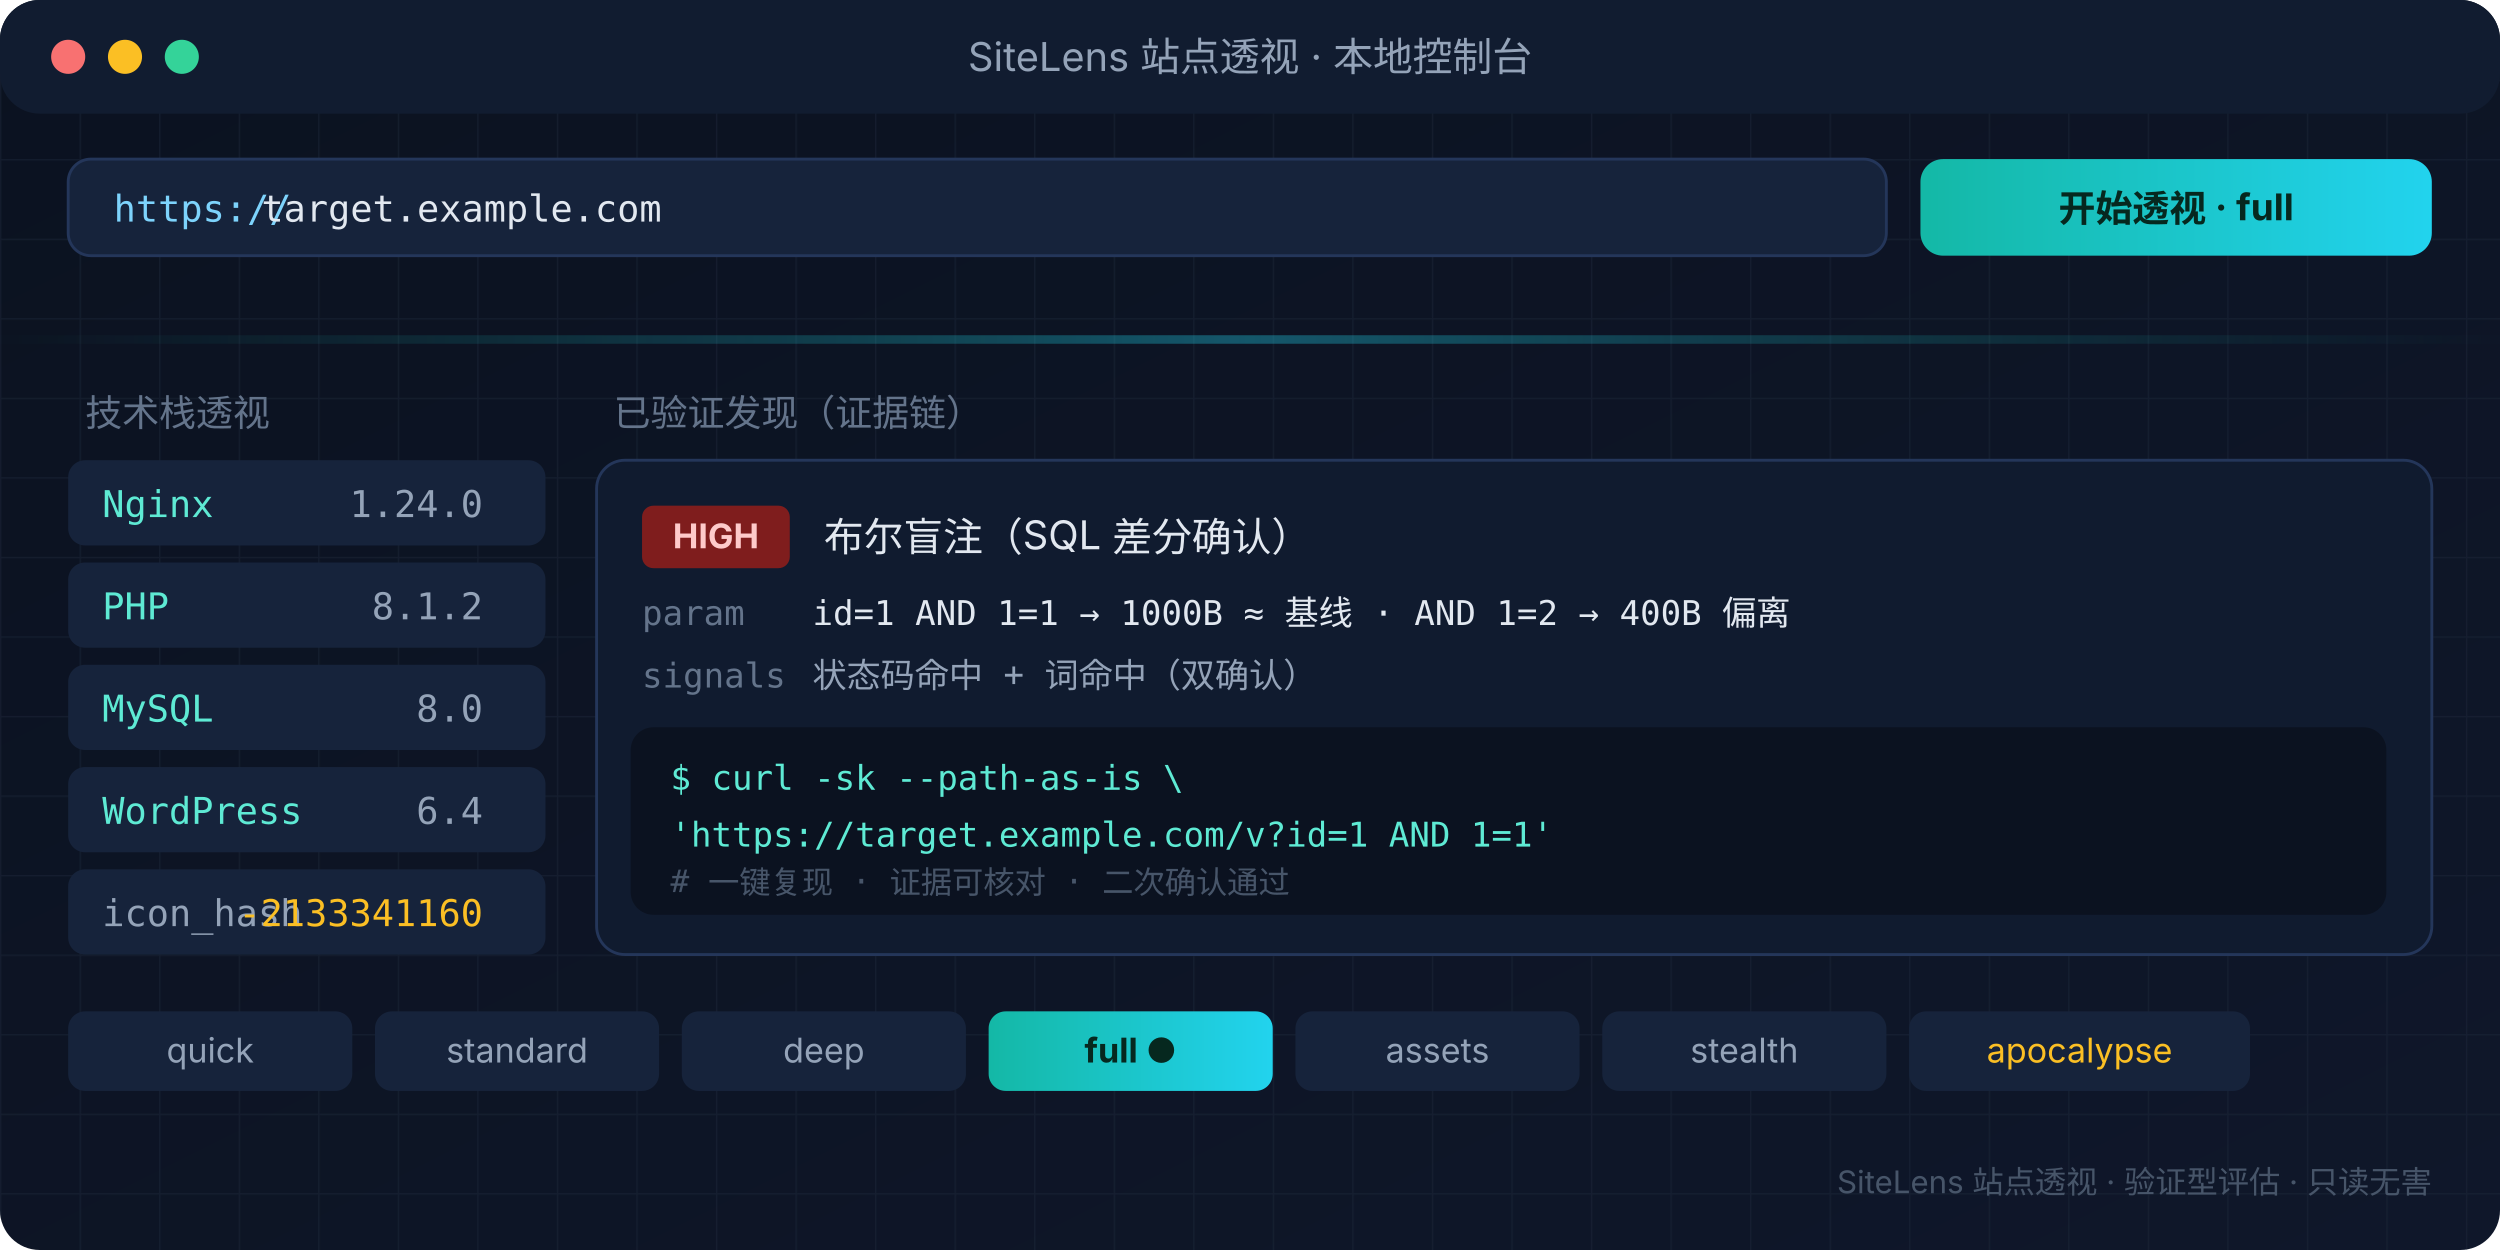
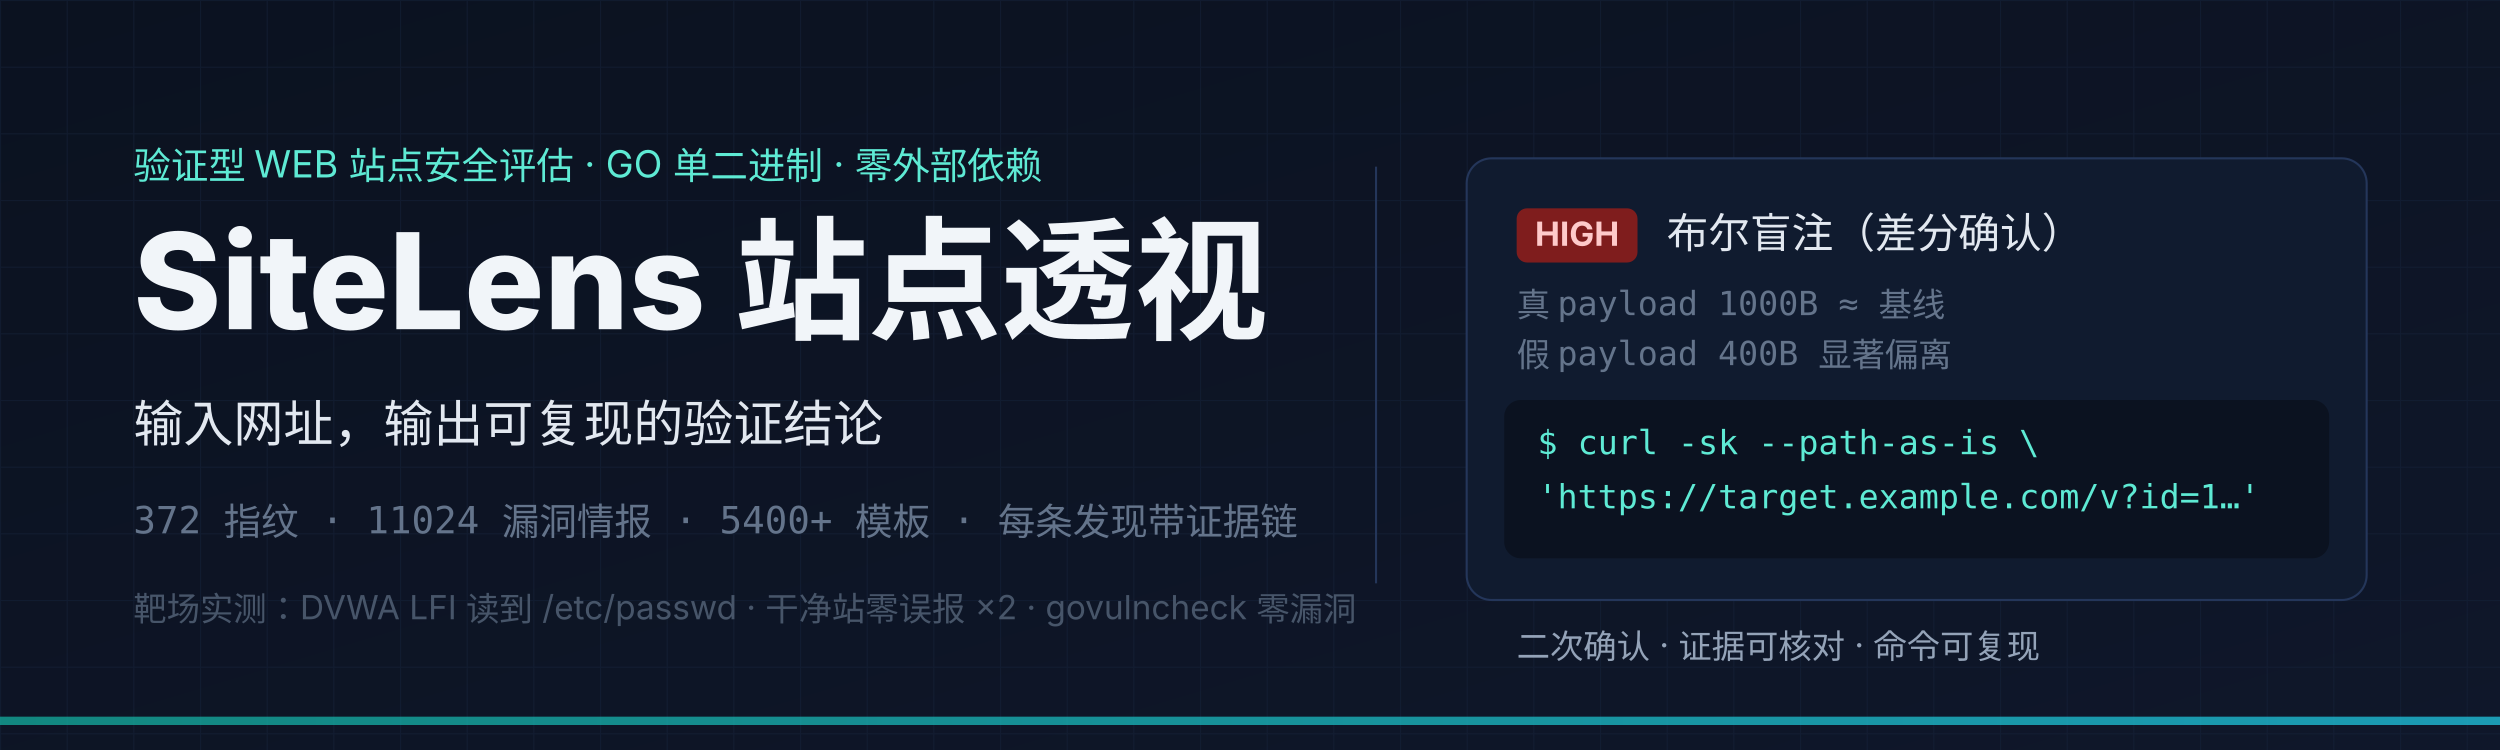
- <svg xmlns="http://www.w3.org/2000/svg" width="880" height="440" viewBox="0 0 880 440" role="img" aria-label="SiteLens 站点透视控制台">
+ <svg xmlns="http://www.w3.org/2000/svg" width="1200" height="360" viewBox="0 0 1200 360" role="img" aria-labelledby="heroTitle heroDesc">
  <defs>
    <linearGradient id="bg" x1="0" y1="0" x2="1" y2="1">
      <stop offset="0" stop-color="#0b1220" />
      <stop offset="1" stop-color="#0f172a" />
    </linearGradient>
-     <linearGradient id="scan" x1="0" y1="0" x2="1" y2="0">
-       <stop offset="0" stop-color="#14b8a6" stop-opacity="0" />
-       <stop offset=".5" stop-color="#22d3ee" stop-opacity=".35" />
-       <stop offset="1" stop-color="#14b8a6" stop-opacity="0" />
-     </linearGradient>
    <linearGradient id="teal" x1="0" y1="0" x2="1" y2="0">
      <stop offset="0" stop-color="#14b8a6" />
      <stop offset="1" stop-color="#22d3ee" />
    </linearGradient>
-     <pattern id="grid" width="28" height="28" patternUnits="userSpaceOnUse">
-       <path d="M28 0H0V28" fill="none" stroke="#1e293b" stroke-width="1" />
+     <pattern id="grid" width="32" height="32" patternUnits="userSpaceOnUse">
+       <path d="M32 0H0V32" fill="none" stroke="#16233b" stroke-width="1" />
    </pattern>
  </defs>
-   <rect width="880" height="440" rx="14" fill="url(#bg)" />
-   <rect width="880" height="440" rx="14" fill="url(#grid)" opacity=".45" />
-   <rect x="0" y="0" width="880" height="40" rx="14" fill="#111c30" />
-   <circle cx="24" cy="20" r="6" fill="#f87171" />
-   <circle cx="44" cy="20" r="6" fill="#fbbf24" />
-   <circle cx="64" cy="20" r="6" fill="#34d399" />
-   <text x="440" y="25" text-anchor="middle" font-family="-apple-system,'Segoe UI',sans-serif" font-size="14" fill="#94a3b8">SiteLens 站点透视 · 本地控制台</text>
-   <rect x="24" y="56" width="640" height="34" rx="8" fill="#16233b" stroke="#24365a" />
-   <text x="40" y="78" font-family="ui-monospace,Consolas,monospace" font-size="13" fill="#7dd3fc">https://</text>
-   <text x="92" y="78" font-family="ui-monospace,Consolas,monospace" font-size="13" fill="#e2e8f0">target.example.com</text>
-   <rect x="676" y="56" width="180" height="34" rx="8" fill="url(#teal)" />
-   <text x="766" y="78" text-anchor="middle" font-family="-apple-system,'Segoe UI',sans-serif" font-size="13" font-weight="700" fill="#06281f">开始透视 · full</text>
-   <rect x="0" y="118" width="880" height="3" fill="url(#scan)" />
-   <text x="30" y="150" font-family="-apple-system,'Segoe UI',sans-serif" font-size="13" fill="#64748b">技术栈透视</text>
-   <g font-family="ui-monospace,Consolas,monospace" font-size="13">
-     <rect x="24" y="162" width="168" height="30" rx="6" fill="#16233b" />
-     <text x="36" y="182" fill="#5eead4">Nginx</text>
-     <text x="170" y="182" text-anchor="end" fill="#94a3b8">1.24.0</text>
-     <rect x="24" y="198" width="168" height="30" rx="6" fill="#16233b" />
-     <text x="36" y="218" fill="#5eead4">PHP</text>
-     <text x="170" y="218" text-anchor="end" fill="#94a3b8">8.1.2</text>
-     <rect x="24" y="234" width="168" height="30" rx="6" fill="#16233b" />
-     <text x="36" y="254" fill="#5eead4">MySQL</text>
-     <text x="170" y="254" text-anchor="end" fill="#94a3b8">8.0</text>
-     <rect x="24" y="270" width="168" height="30" rx="6" fill="#16233b" />
-     <text x="36" y="290" fill="#5eead4">WordPress</text>
-     <text x="170" y="290" text-anchor="end" fill="#94a3b8">6.4</text>
-     <rect x="24" y="306" width="168" height="30" rx="6" fill="#16233b" />
-     <text x="36" y="326" fill="#94a3b8">icon_hash</text>
-     <text x="170" y="326" text-anchor="end" fill="#fbbf24">-2133341160</text>
-   </g>
-   <text x="216" y="150" font-family="-apple-system,'Segoe UI',sans-serif" font-size="13" fill="#64748b">已验证发现（证据链）</text>
-   <rect x="210" y="162" width="646" height="174" rx="10" fill="#101b2f" stroke="#24365a" />
-   <rect x="226" y="178" width="52" height="22" rx="4" fill="#7f1d1d" />
-   <text x="252" y="193" text-anchor="middle" font-family="-apple-system,'Segoe UI',sans-serif" font-size="12" font-weight="700" fill="#fecaca">HIGH</text>
-   <text x="290" y="194" font-family="-apple-system,'Segoe UI',sans-serif" font-size="14" fill="#e2e8f0">布尔盲注（SQL 差分确认）</text>
-   <text x="226" y="220" font-family="ui-monospace,Consolas,monospace" font-size="12" fill="#64748b">param</text>
-   <text x="286" y="220" font-family="ui-monospace,Consolas,monospace" font-size="12" fill="#e2e8f0">id=1 AND 1=1 → 1000B ≈ 基线 · AND 1=2 → 400B 偏离</text>
-   <text x="226" y="242" font-family="ui-monospace,Consolas,monospace" font-size="12" fill="#64748b">signals</text>
-   <text x="286" y="242" font-family="ui-monospace,Consolas,monospace" font-size="12" fill="#94a3b8">状态码命中 + 词命中（双确认）</text>
-   <rect x="222" y="256" width="618" height="66" rx="8" fill="#0b1220" />
-   <text x="236" y="278" font-family="ui-monospace,Consolas,monospace" font-size="12" fill="#5eead4">$ curl -sk --path-as-is \</text>
-   <text x="236" y="298" font-family="ui-monospace,Consolas,monospace" font-size="12" fill="#5eead4">  'https://target.example.com/v?id=1 AND 1=1'</text>
-   <text x="236" y="314" font-family="ui-monospace,Consolas,monospace" font-size="11" fill="#475569"># 一键复现 · 证据可核对 · 二次确认通过</text>
-   <g font-family="-apple-system,'Segoe UI',sans-serif" font-size="12" text-anchor="middle">
-     <rect x="24" y="356" width="100" height="28" rx="6" fill="#16233b" />
-     <text x="74" y="374" fill="#94a3b8">quick</text>
-     <rect x="132" y="356" width="100" height="28" rx="6" fill="#16233b" />
-     <text x="182" y="374" fill="#94a3b8">standard</text>
-     <rect x="240" y="356" width="100" height="28" rx="6" fill="#16233b" />
-     <text x="290" y="374" fill="#94a3b8">deep</text>
-     <rect x="348" y="356" width="100" height="28" rx="6" fill="url(#teal)" />
-     <text x="398" y="374" font-weight="700" fill="#06281f">full ●</text>
-     <rect x="456" y="356" width="100" height="28" rx="6" fill="#16233b" />
-     <text x="506" y="374" fill="#94a3b8">assets</text>
-     <rect x="564" y="356" width="100" height="28" rx="6" fill="#16233b" />
-     <text x="614" y="374" fill="#94a3b8">stealth</text>
-     <rect x="672" y="356" width="120" height="28" rx="6" fill="#16233b" />
-     <text x="732" y="374" fill="#fbbf24">apocalypse</text>
-   </g>
-   <text x="856" y="420" text-anchor="end" font-family="-apple-system,'Segoe UI',sans-serif" font-size="11" fill="#475569">SiteLens 站点透视 · 验证型评估 · 只读无害</text>
+   <rect width="1200" height="360" fill="url(#bg)" />
+   <rect width="1200" height="360" fill="url(#grid)" opacity=".5" />
+   <text x="64" y="86" font-family="-apple-system,BlinkMacSystemFont,'Segoe UI','PingFang SC',sans-serif" font-size="18" fill="#5eead4">验证型 WEB 站点安全评估 · GO 单二进制 · 零外部依赖</text>
+   <text x="64" y="158" font-family="-apple-system,BlinkMacSystemFont,'Segoe UI','PingFang SC',sans-serif" font-size="64" font-weight="800" fill="#f1f5f9">SiteLens 站点透视</text>
+   <text x="64" y="212" font-family="-apple-system,BlinkMacSystemFont,'Segoe UI','PingFang SC',sans-serif" font-size="24" fill="#e2e8f0">输入网址，输出可复现的验证结论</text>
+   <text x="64" y="256" font-family="ui-monospace,SFMono-Regular,Menlo,monospace" font-size="18" fill="#64748b">372 指纹 · 11024 漏洞情报 · 5400+ 模板 · 每条发现带证据链</text>
+   <text x="64" y="298" font-family="-apple-system,BlinkMacSystemFont,'Segoe UI','PingFang SC',sans-serif" font-size="16" fill="#475569">靶场实测：DVWA LFI 读到 /etc/passwd · 干净站零误报 ×2 · govulncheck 零漏洞</text>
+   <rect x="660" y="80" width="1" height="200" fill="#24365a" />
+   <rect x="704" y="76" width="432" height="212" rx="12" fill="#101b2f" stroke="#24365a" />
+   <rect x="728" y="100" width="58" height="26" rx="5" fill="#7f1d1d" />
+   <text x="757" y="118" text-anchor="middle" font-family="-apple-system,BlinkMacSystemFont,'Segoe UI','PingFang SC',sans-serif" font-size="16" font-weight="700" fill="#fecaca">HIGH</text>
+   <text x="800" y="119" font-family="-apple-system,BlinkMacSystemFont,'Segoe UI','PingFang SC',sans-serif" font-size="20" fill="#e2e8f0">布尔盲注（差分确认）</text>
+   <text x="728" y="152" font-family="ui-monospace,SFMono-Regular,Menlo,monospace" font-size="16" fill="#64748b">真 payload 1000B ≈ 基线</text>
+   <text x="728" y="176" font-family="ui-monospace,SFMono-Regular,Menlo,monospace" font-size="16" fill="#64748b">假 payload  400B 显著偏离</text>
+   <rect x="722" y="192" width="396" height="76" rx="8" fill="#0b1220" />
+   <text x="738" y="218" font-family="ui-monospace,SFMono-Regular,Menlo,monospace" font-size="16" fill="#5eead4">$ curl -sk --path-as-is \</text>
+   <text x="738" y="244" font-family="ui-monospace,SFMono-Regular,Menlo,monospace" font-size="16" fill="#5eead4">  'https://target.example.com/v?id=1…'</text>
+   <text x="728" y="316" font-family="-apple-system,BlinkMacSystemFont,'Segoe UI','PingFang SC',sans-serif" font-size="16" fill="#94a3b8">二次确认 · 证据可核对 · 命令可复现</text>
+   <rect x="0" y="344" width="1200" height="4" fill="url(#teal)" opacity=".7" />
</svg>
